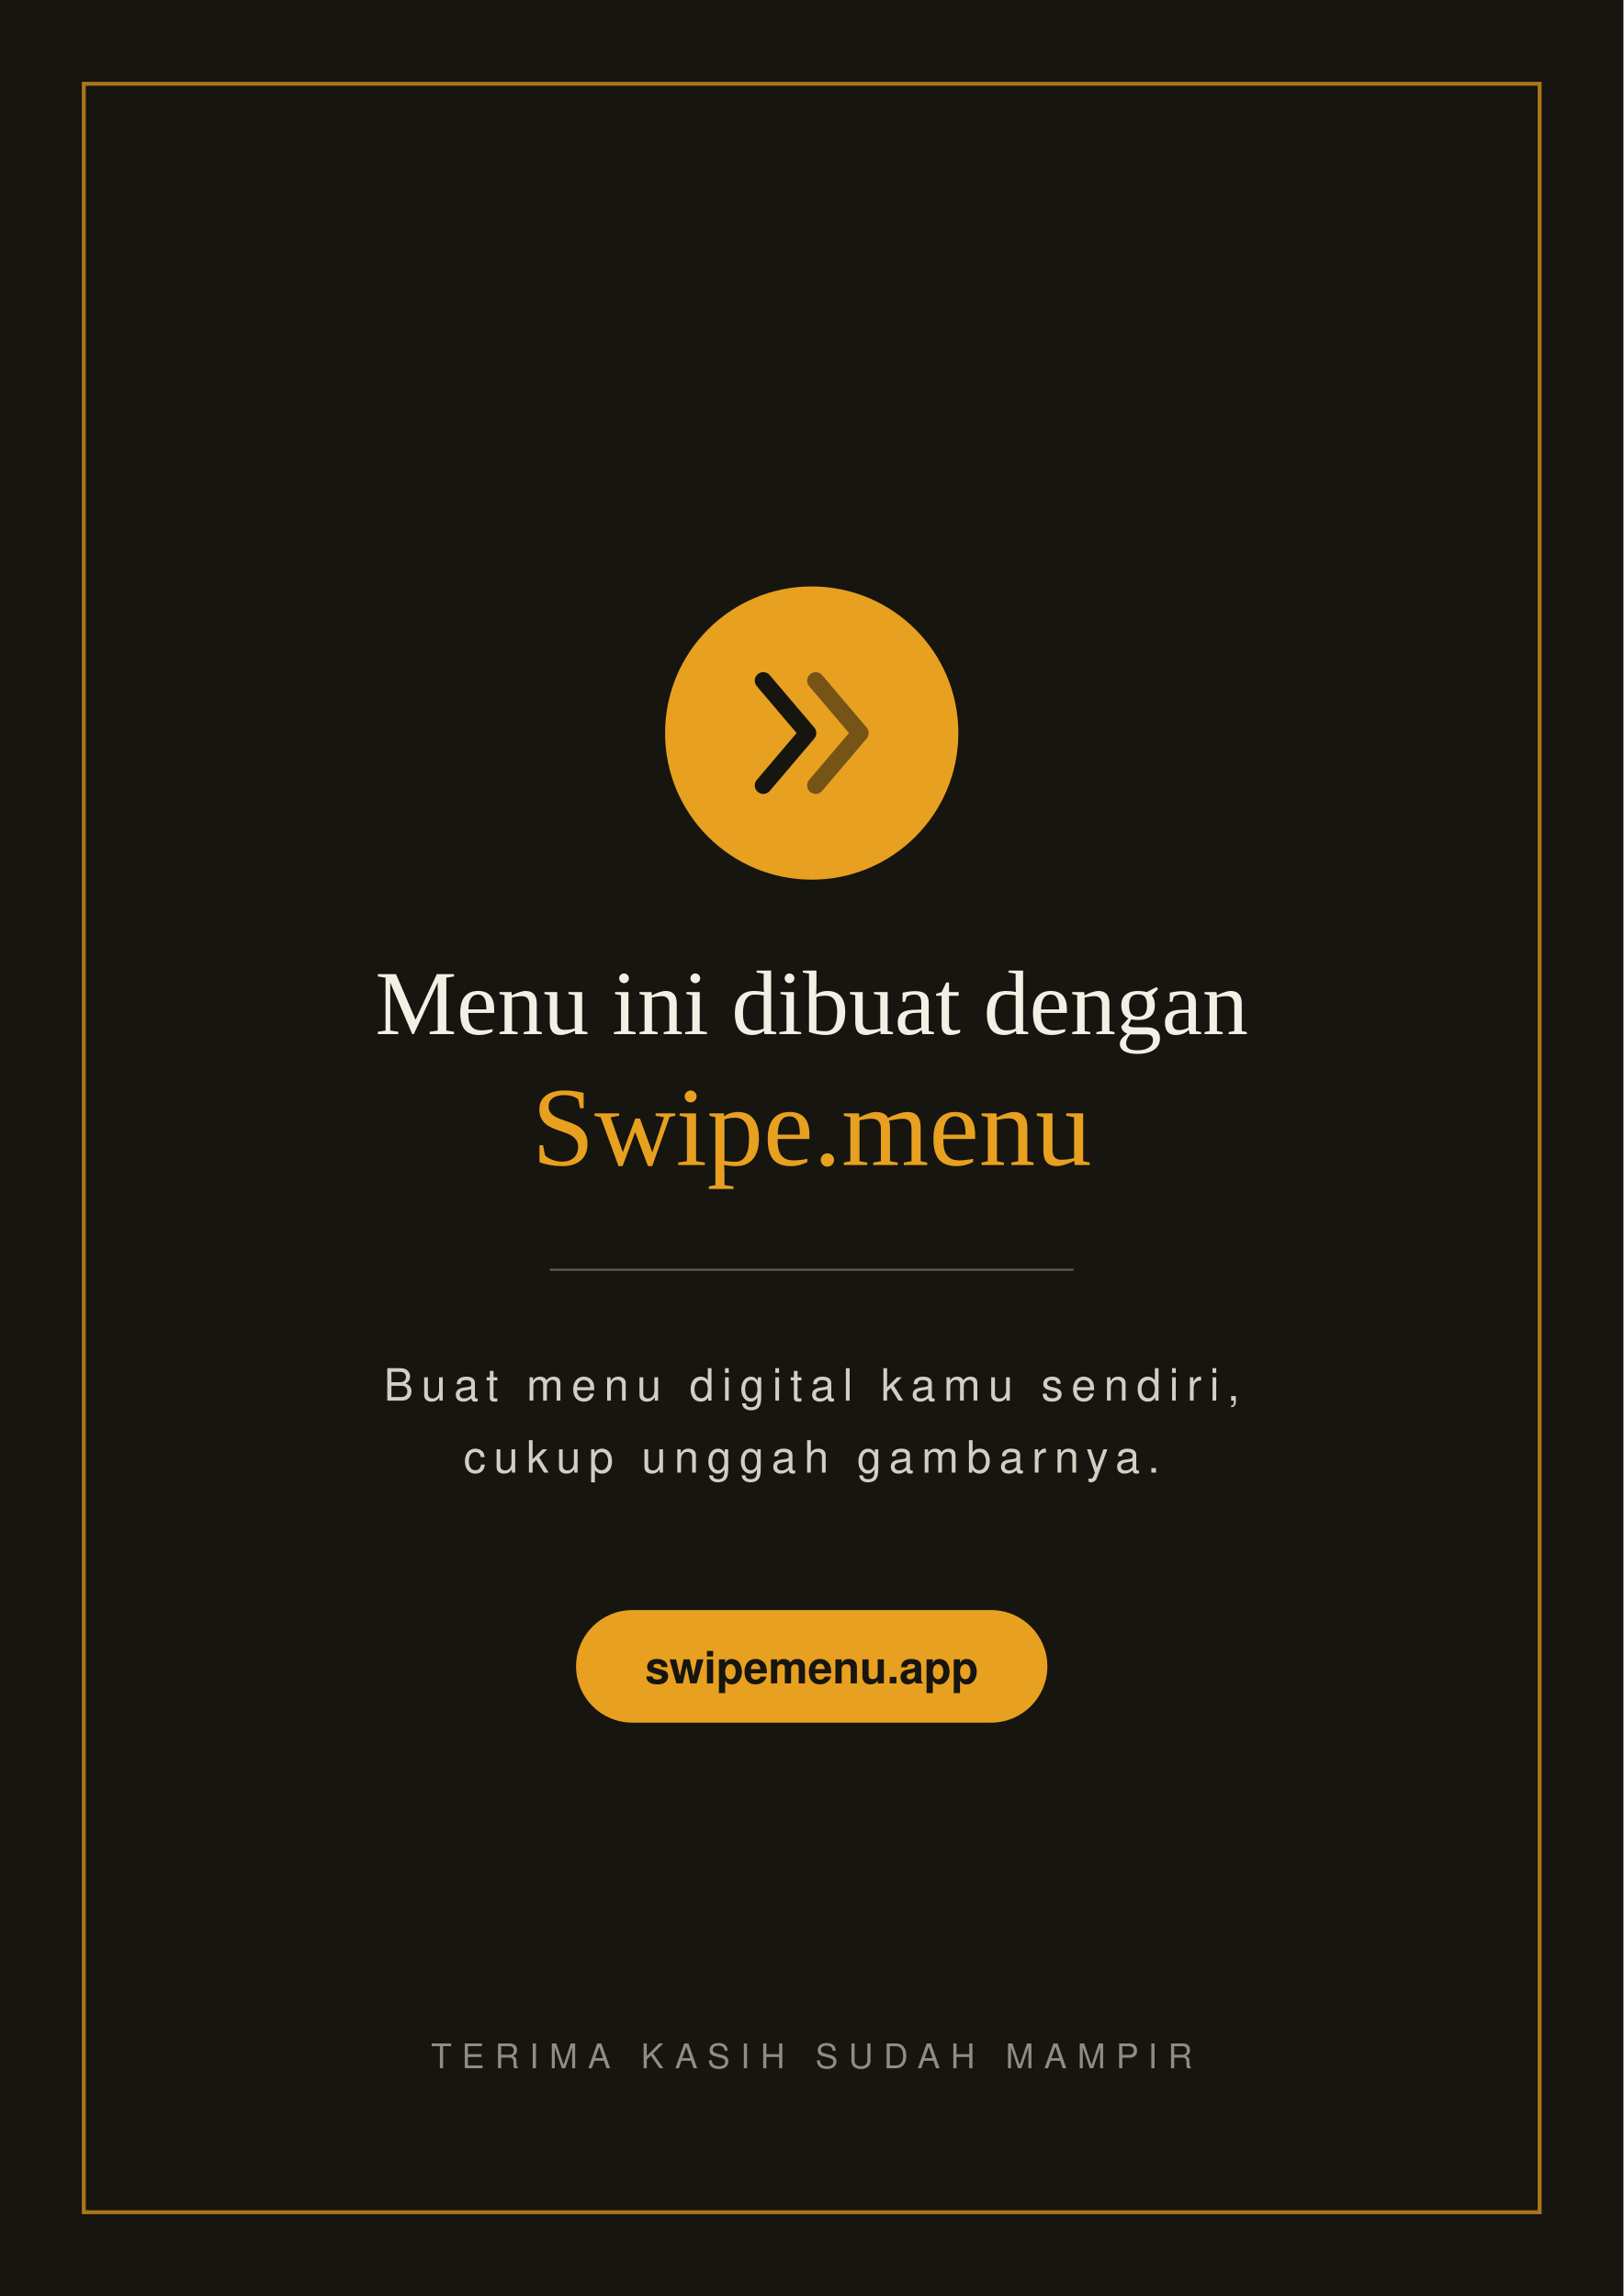
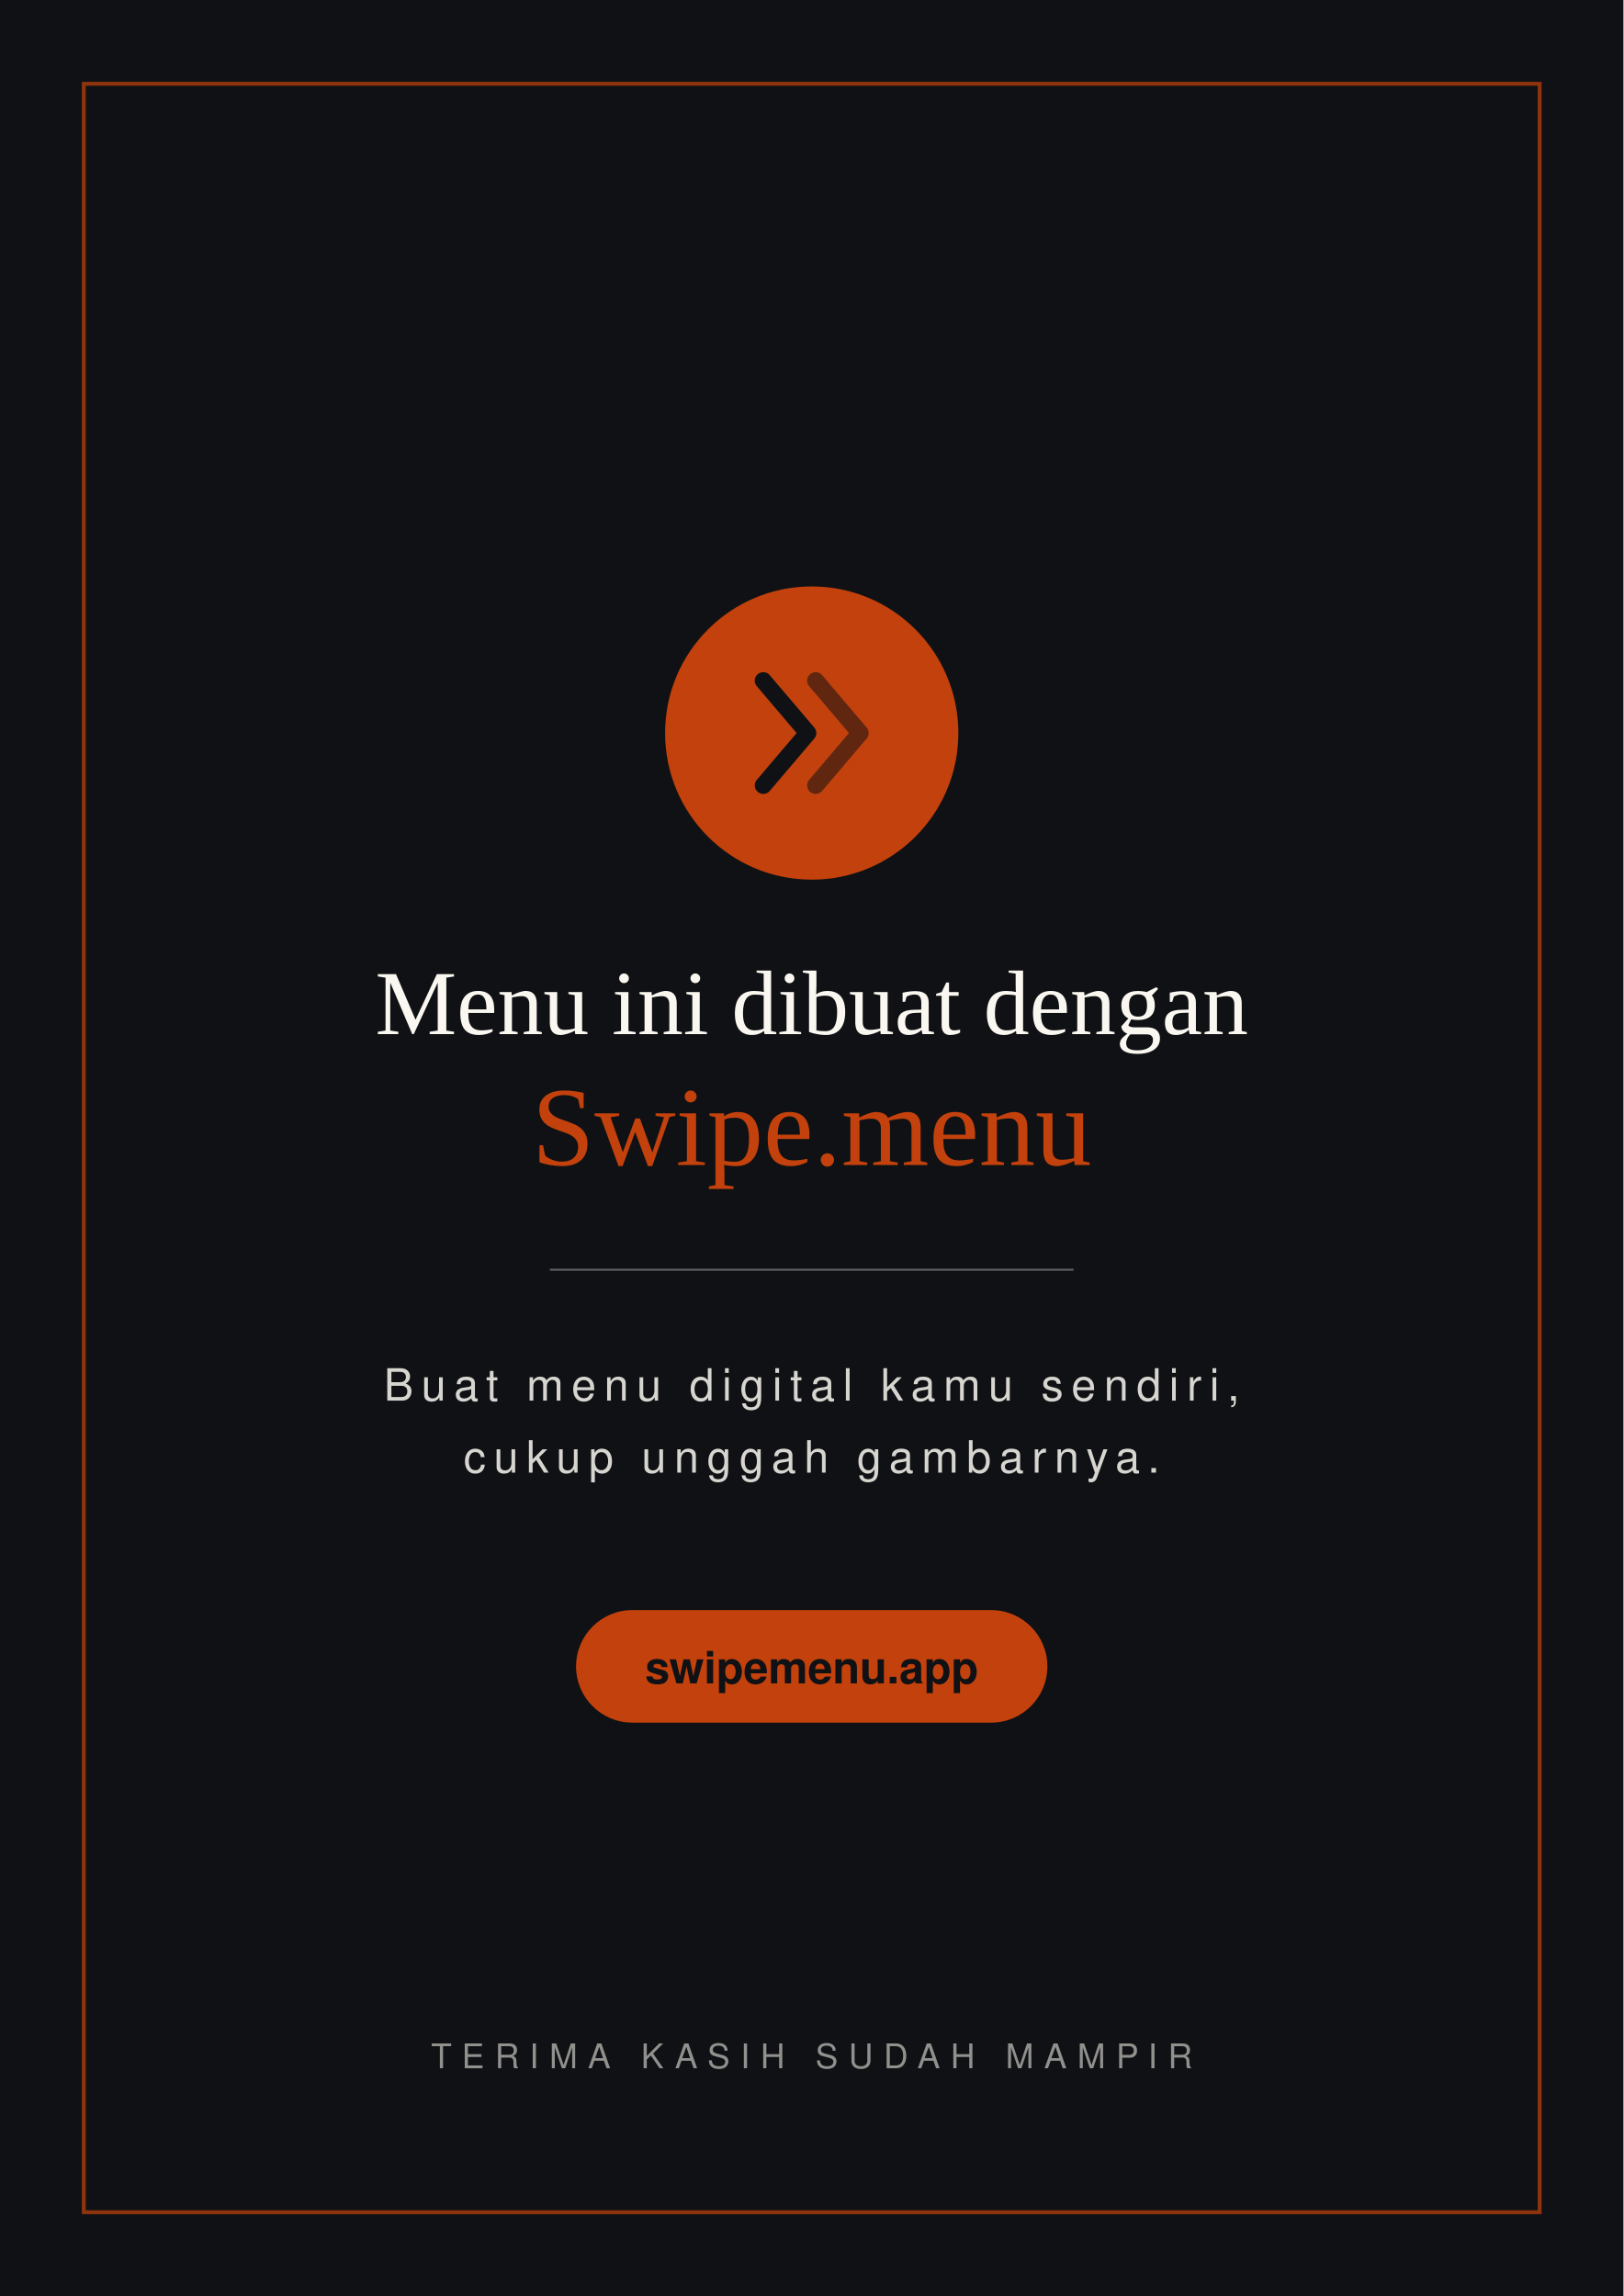
<svg xmlns="http://www.w3.org/2000/svg" width="1240" height="1754" viewBox="0 0 1240 1754">
-   <rect width="1240" height="1754" fill="#16150F" />
-   <rect x="64" y="64" width="1112" height="1626" fill="none" stroke="#E8A020" stroke-width="3" opacity=".7" />
-   <circle cx="620" cy="560" r="112" fill="#E8A020" />
+   <rect width="1240" height="1754" fill="#101114" />
+   <rect x="64" y="64" width="1112" height="1626" fill="none" stroke="#C2410C" stroke-width="3" opacity=".7" />
+   <circle cx="620" cy="560" r="112" fill="#C2410C" />
  <g fill="none" stroke-width="13" stroke-linecap="round" stroke-linejoin="round">
-     <path d="M583 520 L617 560 L583 600" stroke="#16150F" />
-     <path d="M623 520 L657 560 L623 600" stroke="#16150F" opacity=".55" />
+     <path d="M583 520 L617 560 L583 600" stroke="#101114" />
+     <path d="M623 520 L657 560 L623 600" stroke="#101114" opacity=".55" />
  </g>
-   <text x="620" y="790" text-anchor="middle" font-family="Georgia, 'Times New Roman', serif" font-size="70" fill="#F4EFE4">Menu ini dibuat dengan</text>
-   <text x="620" y="890" text-anchor="middle" font-family="Georgia, 'Times New Roman', serif" font-size="86" fill="#E8A020">Swipe.menu</text>
-   <line x1="420" y1="970" x2="820" y2="970" stroke="#F4EFE4" stroke-width="1.5" opacity=".35" />
-   <text x="620" y="1070" text-anchor="middle" font-family="Helvetica, Arial, sans-serif" font-size="34" letter-spacing="6" fill="#F4EFE4" opacity=".85">Buat menu digital kamu sendiri,</text>
-   <text x="620" y="1125" text-anchor="middle" font-family="Helvetica, Arial, sans-serif" font-size="34" letter-spacing="6" fill="#F4EFE4" opacity=".85">cukup unggah gambarnya.</text>
-   <rect x="440" y="1230" width="360" height="86" rx="43" fill="#E8A020" />
-   <text x="620" y="1286" text-anchor="middle" font-family="Helvetica, Arial, sans-serif" font-size="34" font-weight="bold" fill="#16150F">swipemenu.app</text>
-   <text x="620" y="1580" text-anchor="middle" font-family="Helvetica, Arial, sans-serif" font-size="26" letter-spacing="8" fill="#F4EFE4" opacity=".55">TERIMA KASIH SUDAH MAMPIR</text>
+   <text x="620" y="790" text-anchor="middle" font-family="Georgia, 'Times New Roman', serif" font-size="70" fill="#FAF7F1">Menu ini dibuat dengan</text>
+   <text x="620" y="890" text-anchor="middle" font-family="Georgia, 'Times New Roman', serif" font-size="86" fill="#C2410C">Swipe.menu</text>
+   <line x1="420" y1="970" x2="820" y2="970" stroke="#FAF7F1" stroke-width="1.5" opacity=".35" />
+   <text x="620" y="1070" text-anchor="middle" font-family="Helvetica, Arial, sans-serif" font-size="34" letter-spacing="6" fill="#FAF7F1" opacity=".85">Buat menu digital kamu sendiri,</text>
+   <text x="620" y="1125" text-anchor="middle" font-family="Helvetica, Arial, sans-serif" font-size="34" letter-spacing="6" fill="#FAF7F1" opacity=".85">cukup unggah gambarnya.</text>
+   <rect x="440" y="1230" width="360" height="86" rx="43" fill="#C2410C" />
+   <text x="620" y="1286" text-anchor="middle" font-family="Helvetica, Arial, sans-serif" font-size="34" font-weight="bold" fill="#101114">swipemenu.app</text>
+   <text x="620" y="1580" text-anchor="middle" font-family="Helvetica, Arial, sans-serif" font-size="26" letter-spacing="8" fill="#FAF7F1" opacity=".55">TERIMA KASIH SUDAH MAMPIR</text>
</svg>
